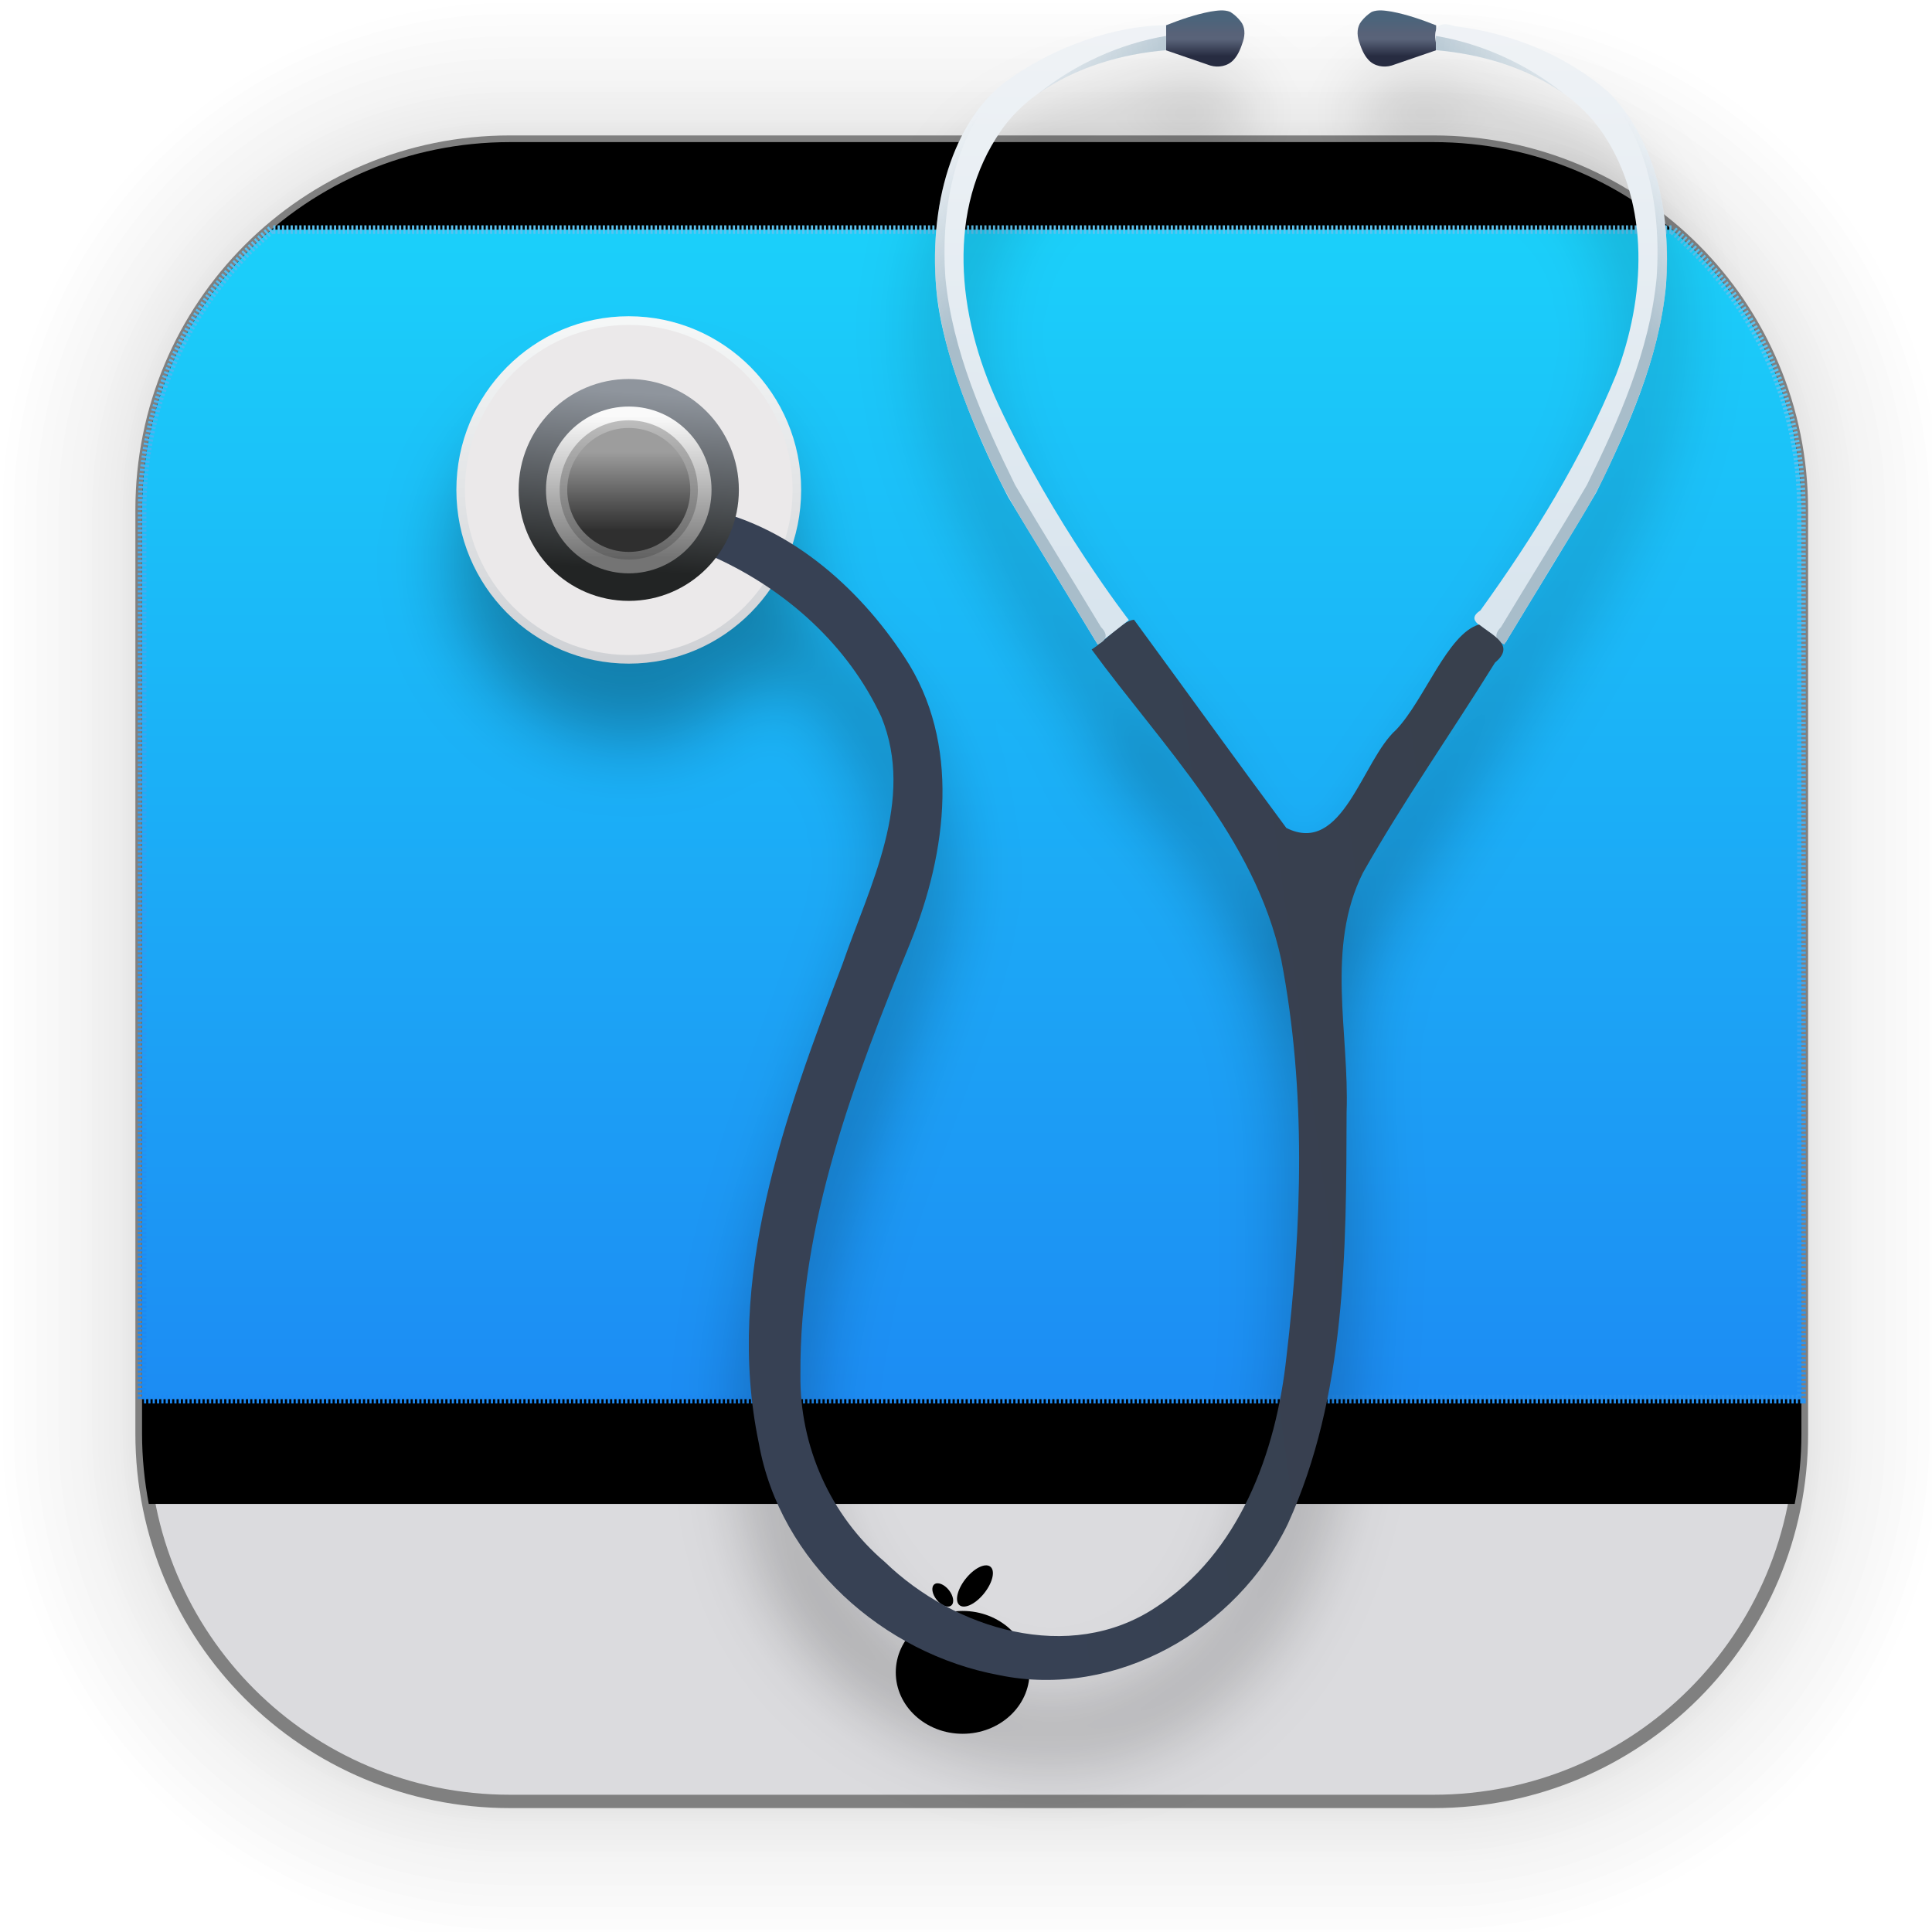
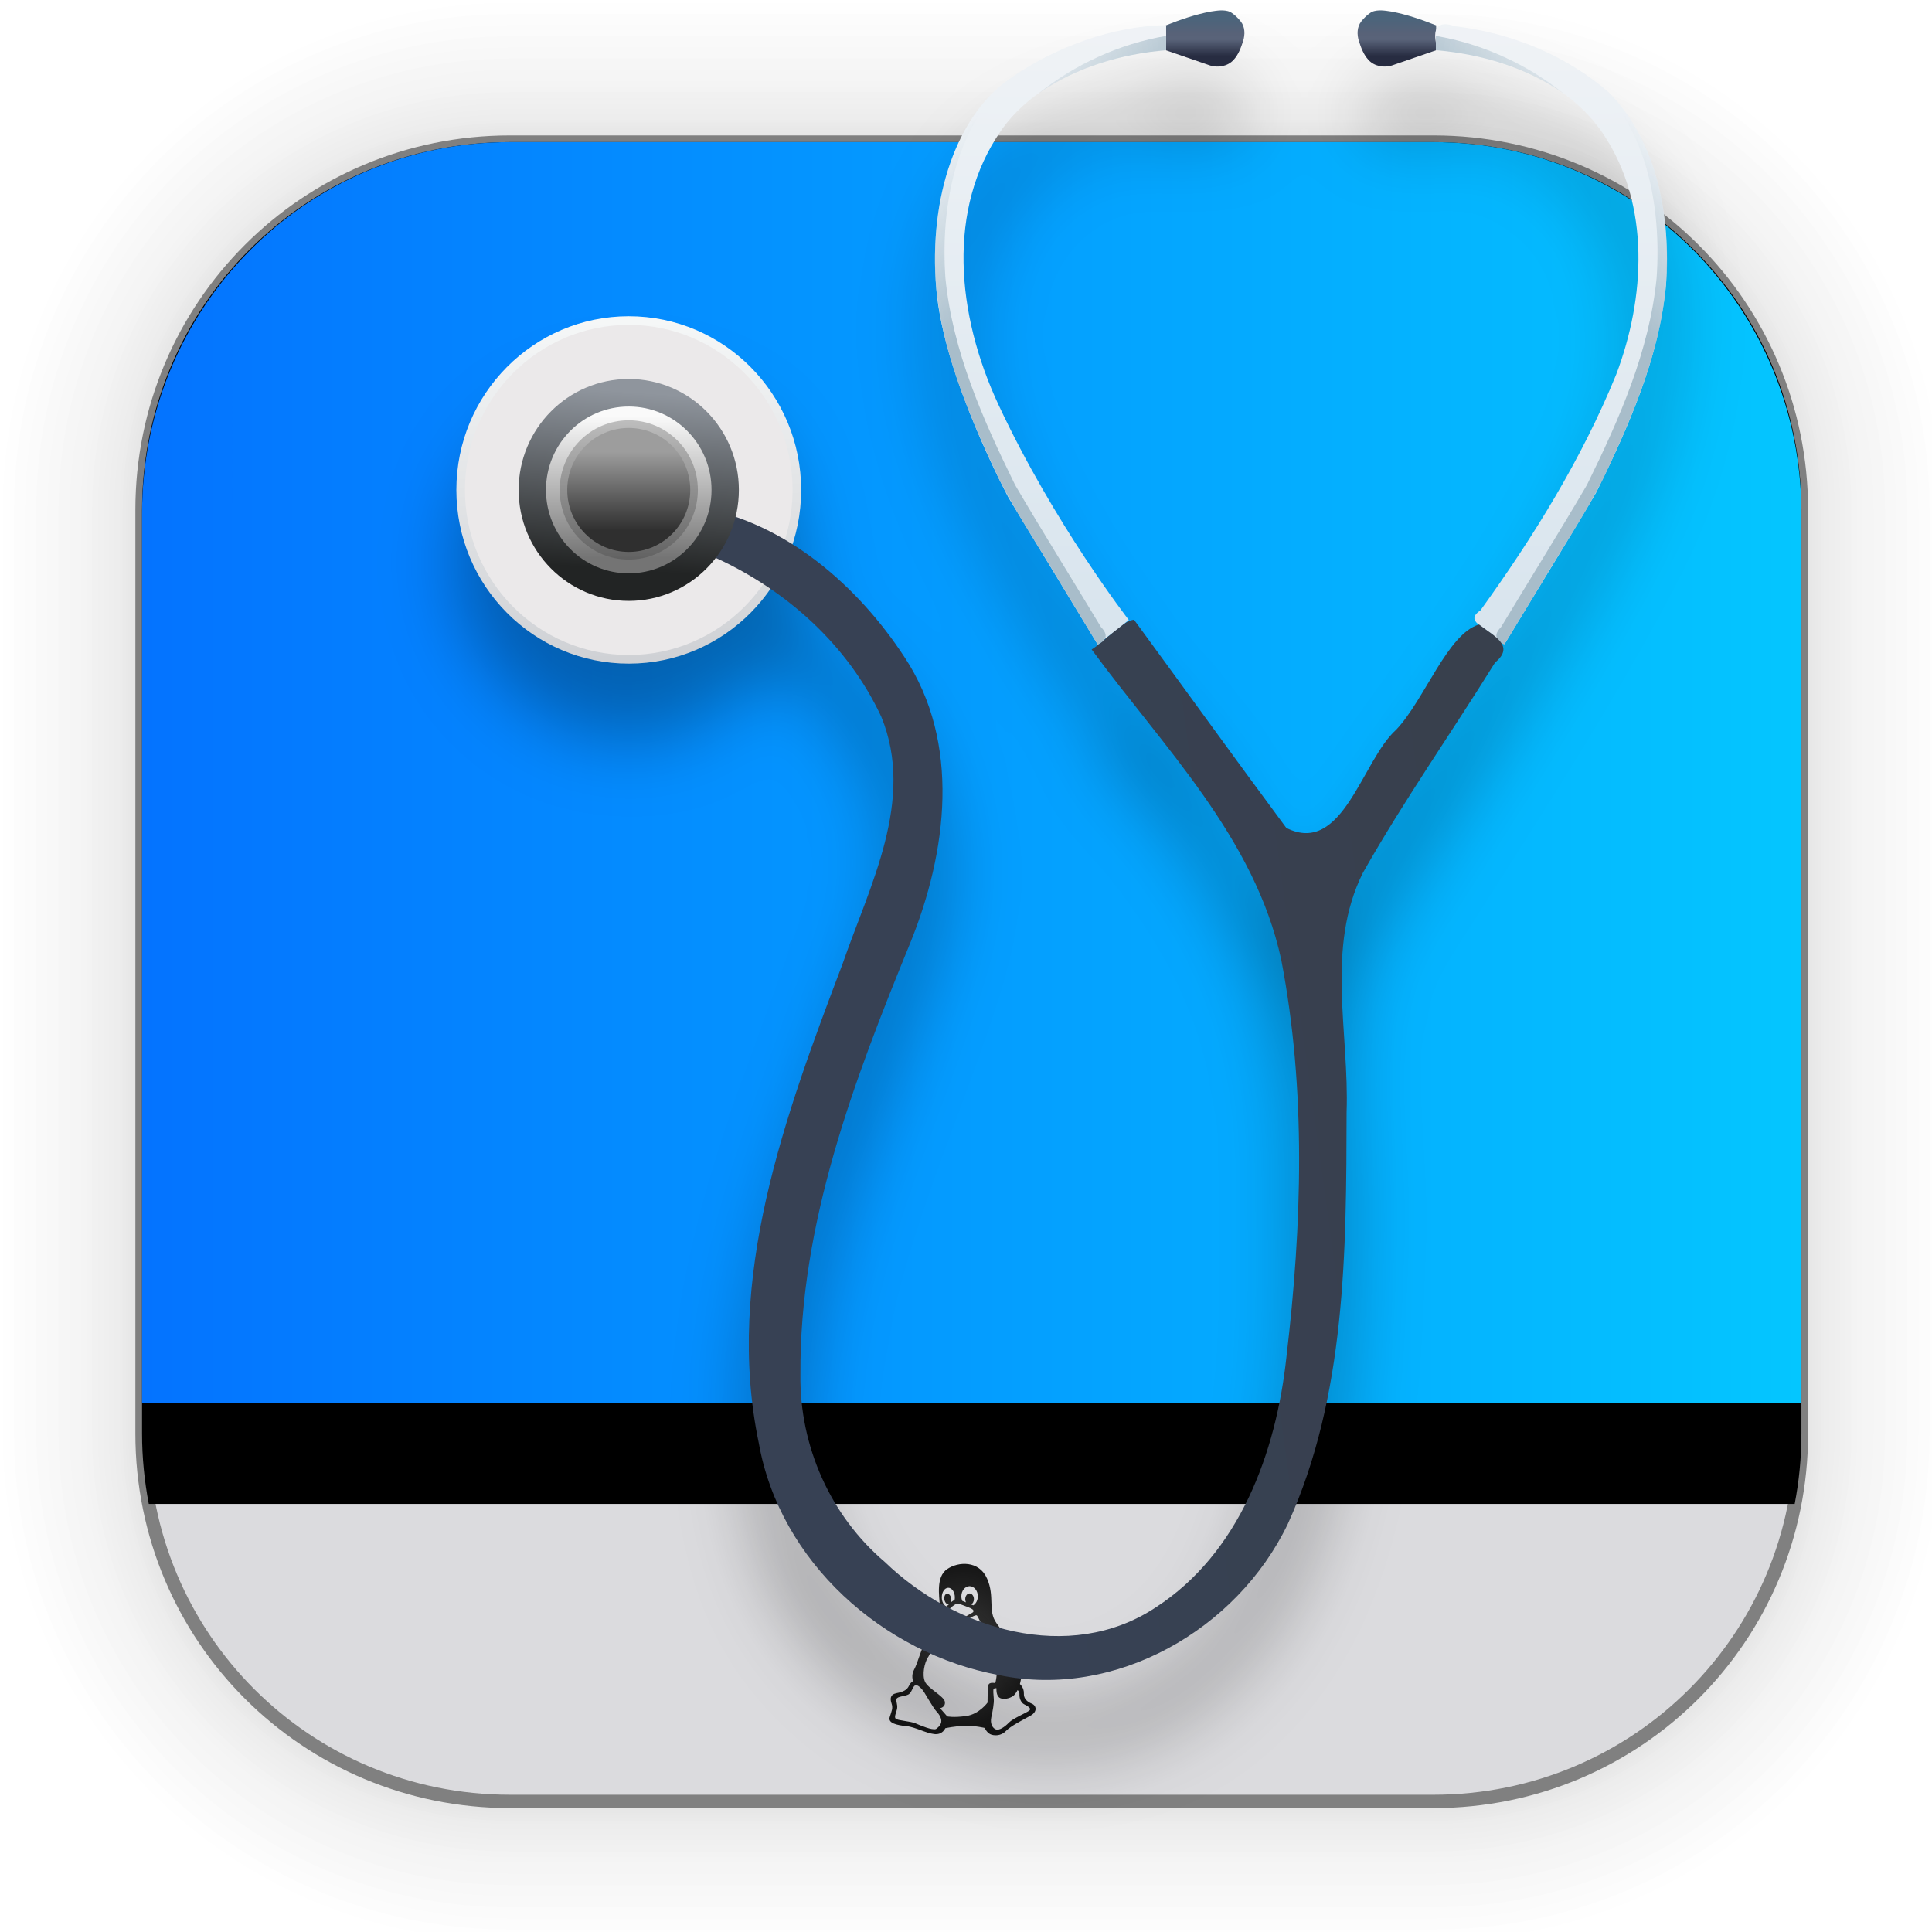
<svg xmlns="http://www.w3.org/2000/svg" xmlns:xlink="http://www.w3.org/1999/xlink" width="128" height="128" viewBox="0 0 33.867 33.867" version="1.1" id="svg1582">
  <defs id="defs1576">
    <linearGradient gradientUnits="userSpaceOnUse" y2="28.952" x2="4.974" y1="6.408" x1="26.124" id="linearGradient2042" xlink:href="#linearGradient2040" gradientTransform="translate(0.09429155,-0.02758586)" />
    <linearGradient id="linearGradient2040">
      <stop id="stop2036" offset="0" style="stop-color:#000000;stop-opacity:1" />
      <stop id="stop2038" offset="1" style="stop-color:#000000;stop-opacity:1" />
-     </linearGradient>
-     <linearGradient gradientUnits="userSpaceOnUse" y2="4.313" x2="17.585" y1="25.475" x1="17.585" id="linearGradient7784" xlink:href="#linearGradient7782" gradientTransform="translate(0.09429155,-0.02758586)" />
-     <linearGradient id="linearGradient7782">
-       <stop id="stop7778" offset="0" style="stop-color:#1c89f3;stop-opacity:1" />
-       <stop id="stop7780" offset="1" style="stop-color:#1bcffa;stop-opacity:1" />
-     </linearGradient>
-     <linearGradient gradientTransform="matrix(0.2645833,0,0,0.2645833,0.09429155,-0.02758916)" gradientUnits="userSpaceOnUse" y2="21.265" x2="79.515" y1="96.282" x1="66.464" id="linearGradient7756" xlink:href="#linearGradient7754" />
-     <linearGradient id="linearGradient7754">
-       <stop id="stop7750" offset="0" style="stop-color:#1c89f3;stop-opacity:1" />
-       <stop id="stop7752" offset="1" style="stop-color:#5dc3ef;stop-opacity:1" />
    </linearGradient>
    <filter id="a-7" color-interpolation-filters="sRGB" height="1.104" width="1.142" x="-0.071" y="-0.052">
      <feGaussianBlur stdDeviation="1.895" id="feGaussianBlur2" />
    </filter>
    <linearGradient id="b-59" gradientUnits="userSpaceOnUse" x1="255.442" x2="254.912" y1="1039.988" y2="1000.743">
      <stop offset="0" stop-color="#cfd1d5" id="stop5" />
      <stop offset="1" stop-color="#f5f7f7" id="stop7-621" />
    </linearGradient>
    <linearGradient id="c-7" gradientUnits="userSpaceOnUse" x1="257.033" x2="258.448" y1="1035.392" y2="1004.809">
      <stop offset="0" stop-color="#ebe9ea" id="stop10-8" />
      <stop offset="1" stop-color="#ebe9ea" id="stop12-5" />
    </linearGradient>
    <linearGradient id="d-7" gradientTransform="matrix(-1,0,0,1,621.8964,0)" gradientUnits="userSpaceOnUse" x1="324.688" x2="324.688" xlink:href="#e-4" y1="970.175" y2="965.8" />
    <linearGradient id="e-4">
      <stop offset="0" stop-color="#272c41" id="stop16" />
      <stop offset=".443" stop-color="#596379" id="stop18" />
      <stop offset=".6" stop-color="#586278" id="stop20-1" />
      <stop offset="1" stop-color="#4b647b" id="stop22-8" />
    </linearGradient>
    <linearGradient id="f-5" gradientTransform="matrix(-1,0,0,1,621.8964,0)" gradientUnits="userSpaceOnUse" x1="313" x2="313.5" xlink:href="#g-9" y1="1034.362" y2="964.362" />
    <linearGradient id="g-9">
      <stop offset="0" stop-color="#d9e5ee" id="stop26" />
      <stop offset="1" stop-color="#f0f3f6" id="stop28" />
    </linearGradient>
    <linearGradient id="h-7" gradientTransform="matrix(-1,0,0,1,621.8964,956.3622)" gradientUnits="userSpaceOnUse" x1="314.181" x2="302.664" xlink:href="#i-5" y1="24.923" y2="15.011" />
    <linearGradient id="i-5">
      <stop offset="0" stop-color="#a8bdca" id="stop32-3" />
      <stop offset="1" stop-color="#a8bdca" stop-opacity="0" id="stop34" />
    </linearGradient>
    <linearGradient id="j-8" gradientUnits="userSpaceOnUse" x1="352.316" x2="292.389" y1="1045.114" y2="1053.423">
      <stop offset="0" stop-color="#38404d" id="stop37-8" />
      <stop offset="1" stop-color="#374154" id="stop39" />
    </linearGradient>
    <linearGradient id="k-3" gradientUnits="userSpaceOnUse" x1="249.785" x2="251.2" y1="1029.028" y2="1008.521">
      <stop offset="0" stop-color="#222424" id="stop42-1" />
      <stop offset="1" stop-color="#8f959d" id="stop44" />
    </linearGradient>
    <linearGradient id="l-8" gradientUnits="userSpaceOnUse" x1="253.321" x2="253.321" y1="1028.144" y2="1011.704">
      <stop offset="0" stop-color="#747474" id="stop47-9" />
      <stop offset="1" stop-color="#fafafa" id="stop49" />
    </linearGradient>
    <linearGradient id="m-6" gradientUnits="userSpaceOnUse" x1="256.625" x2="256.625" y1="1024.987" y2="1015.862">
      <stop offset="0" stop-color="#2e2e2e" id="stop52-4" />
      <stop offset="1" stop-color="#9d9d9d" id="stop54" />
    </linearGradient>
    <linearGradient id="n-3" gradientUnits="userSpaceOnUse" x1="324.688" x2="324.688" xlink:href="#e-4" y1="970.175" y2="965.8" />
    <linearGradient id="o-3" gradientUnits="userSpaceOnUse" x1="313" x2="313.5" xlink:href="#g-9" y1="1034.362" y2="964.362" />
    <linearGradient id="p-3" gradientUnits="userSpaceOnUse" x1="314.181" x2="302.664" xlink:href="#i-5" y1="981.285" y2="971.373" />
+     <linearGradient xlink:href="#linearGradient1474" id="linearGradient3680" x1="2.396" y1="13.573" x2="31.484" y2="13.573" gradientUnits="userSpaceOnUse" gradientTransform="translate(0.0942913,-0.0275859)" />
+     <linearGradient id="linearGradient1474">
+       <stop style="stop-color:#0473ff;stop-opacity:1" offset="0" id="stop1470" />
+       <stop style="stop-color:#04c6ff;stop-opacity:1" offset="1" id="stop1472" />
+     </linearGradient>
+     <radialGradient xlink:href="#linearGradient11547" id="radialGradient11549" cx="17.061" cy="28.74" fx="17.061" fy="28.74" r="1.58" gradientTransform="matrix(0.8097941,0,0,0.9508626,3.057977,1.58904)" gradientUnits="userSpaceOnUse" />
+     <linearGradient id="linearGradient11547">
+       <stop style="stop-color:#3c3c3c;stop-opacity:1" offset="0" id="stop11543" />
+       <stop style="stop-color:#141414;stop-opacity:0.996" offset="1" id="stop11545" />
+     </linearGradient>
  </defs>
  <g id="layer1">
    <g style="opacity:0.295" transform="matrix(0.9757321,0,0,0.9757321,-65.65409,-37.23068)" id="g1702">
      <rect ry="6.61" rx="6.61" y="40.71" x="69.84" height="29.811" width="29.811" id="rect1634" style="fill:none;fill-opacity:1;stroke:#000000;stroke-width:0.1;stroke-linecap:round;stroke-linejoin:round;stroke-miterlimit:4;stroke-dasharray:none;stroke-opacity:0.02" />
      <rect style="fill:none;fill-opacity:1;stroke:#000000;stroke-width:0.2;stroke-linecap:round;stroke-linejoin:round;stroke-miterlimit:4;stroke-dasharray:none;stroke-opacity:0.02" id="rect1638" width="29.811" height="29.811" x="69.84" y="40.71" rx="6.61" ry="6.61" />
      <rect ry="6.61" rx="6.61" y="40.71" x="69.84" height="29.811" width="29.811" id="rect1640" style="fill:none;fill-opacity:1;stroke:#000000;stroke-width:0.3;stroke-linecap:round;stroke-linejoin:round;stroke-miterlimit:4;stroke-dasharray:none;stroke-opacity:0.02" />
      <rect style="fill:none;fill-opacity:1;stroke:#000000;stroke-width:0.4;stroke-linecap:round;stroke-linejoin:round;stroke-miterlimit:4;stroke-dasharray:none;stroke-opacity:0.02" id="rect1642" width="29.811" height="29.811" x="69.84" y="40.71" rx="6.61" ry="6.61" />
      <rect ry="6.61" rx="6.61" y="40.71" x="69.84" height="29.811" width="29.811" id="rect1644" style="fill:none;fill-opacity:1;stroke:#000000;stroke-width:0.5;stroke-linecap:round;stroke-linejoin:round;stroke-miterlimit:4;stroke-dasharray:none;stroke-opacity:0.02" />
      <rect style="fill:none;fill-opacity:1;stroke:#000000;stroke-width:0.6;stroke-linecap:round;stroke-linejoin:round;stroke-miterlimit:4;stroke-dasharray:none;stroke-opacity:0.02" id="rect1646" width="29.811" height="29.811" x="69.84" y="40.71" rx="6.61" ry="6.61" />
      <rect ry="6.61" rx="6.61" y="40.71" x="69.84" height="29.811" width="29.811" id="rect1648" style="fill:none;fill-opacity:1;stroke:#000000;stroke-width:0.7;stroke-linecap:round;stroke-linejoin:round;stroke-miterlimit:4;stroke-dasharray:none;stroke-opacity:0.02" />
      <rect style="fill:none;fill-opacity:1;stroke:#000000;stroke-width:0.8;stroke-linecap:round;stroke-linejoin:round;stroke-miterlimit:4;stroke-dasharray:none;stroke-opacity:0.02" id="rect1650" width="29.811" height="29.811" x="69.84" y="40.71" rx="6.61" ry="6.61" />
      <rect ry="6.61" rx="6.61" y="40.71" x="69.84" height="29.811" width="29.811" id="rect1652" style="fill:none;fill-opacity:1;stroke:#000000;stroke-width:1;stroke-linecap:round;stroke-linejoin:round;stroke-miterlimit:4;stroke-dasharray:none;stroke-opacity:0.02" />
      <rect style="fill:none;fill-opacity:1;stroke:#000000;stroke-width:1.2;stroke-linecap:round;stroke-linejoin:round;stroke-miterlimit:4;stroke-dasharray:none;stroke-opacity:0.02" id="rect1654" width="29.811" height="29.811" x="69.84" y="40.71" rx="6.61" ry="6.61" />
      <rect ry="6.61" rx="6.61" y="40.71" x="69.84" height="29.811" width="29.811" id="rect1656" style="fill:none;fill-opacity:1;stroke:#000000;stroke-width:1.4;stroke-linecap:round;stroke-linejoin:round;stroke-miterlimit:4;stroke-dasharray:none;stroke-opacity:0.02" />
      <rect style="fill:none;fill-opacity:1;stroke:#000000;stroke-width:1.6;stroke-linecap:round;stroke-linejoin:round;stroke-miterlimit:4;stroke-dasharray:none;stroke-opacity:0.02" id="rect1658" width="29.811" height="29.811" x="69.84" y="40.71" rx="6.61" ry="6.61" />
      <rect ry="6.61" rx="6.61" y="40.71" x="69.84" height="29.811" width="29.811" id="rect1660" style="fill:none;fill-opacity:1;stroke:#000000;stroke-width:1.8;stroke-linecap:round;stroke-linejoin:round;stroke-miterlimit:4;stroke-dasharray:none;stroke-opacity:0.02" />
      <rect style="fill:none;fill-opacity:1;stroke:#000000;stroke-width:2;stroke-linecap:round;stroke-linejoin:round;stroke-miterlimit:4;stroke-dasharray:none;stroke-opacity:0.02" id="rect1662" width="29.811" height="29.811" x="69.84" y="40.71" rx="6.61" ry="6.61" />
      <rect ry="6.61" rx="6.61" y="40.71" x="69.84" height="29.811" width="29.811" id="rect1664" style="fill:none;fill-opacity:1;stroke:#000000;stroke-width:2.2;stroke-linecap:round;stroke-linejoin:round;stroke-miterlimit:4;stroke-dasharray:none;stroke-opacity:0.02" />
      <rect style="fill:none;fill-opacity:1;stroke:#000000;stroke-width:2.6;stroke-linecap:round;stroke-linejoin:round;stroke-miterlimit:4;stroke-dasharray:none;stroke-opacity:0.02" id="rect1666" width="29.811" height="29.811" x="69.84" y="40.71" rx="6.61" ry="6.61" />
      <rect ry="6.61" rx="6.61" y="40.71" x="69.84" height="29.811" width="29.811" id="rect1668" style="fill:none;fill-opacity:1;stroke:#000000;stroke-width:3;stroke-linecap:round;stroke-linejoin:round;stroke-miterlimit:4;stroke-dasharray:none;stroke-opacity:0.02" />
      <rect style="fill:none;fill-opacity:1;stroke:#000000;stroke-width:3.4;stroke-linecap:round;stroke-linejoin:round;stroke-miterlimit:4;stroke-dasharray:none;stroke-opacity:0.02" id="rect1670" width="29.811" height="29.811" x="69.84" y="40.71" rx="6.61" ry="6.61" />
      <rect ry="6.61" rx="6.61" y="40.71" x="69.84" height="29.811" width="29.811" id="rect1672" style="fill:none;fill-opacity:1;stroke:#000000;stroke-width:3.8;stroke-linecap:round;stroke-linejoin:round;stroke-miterlimit:4;stroke-dasharray:none;stroke-opacity:0.02" />
      <rect style="fill:none;fill-opacity:1;stroke:#000000;stroke-width:4.2;stroke-linecap:round;stroke-linejoin:round;stroke-miterlimit:4;stroke-dasharray:none;stroke-opacity:0.02" id="rect1674" width="29.811" height="29.811" x="69.84" y="40.71" rx="6.61" ry="6.61" />
      <rect ry="6.61" rx="6.61" y="40.71" x="69.84" height="29.811" width="29.811" id="rect1676" style="fill:none;fill-opacity:1;stroke:#000000;stroke-width:4.6;stroke-linecap:round;stroke-linejoin:round;stroke-miterlimit:4;stroke-dasharray:none;stroke-opacity:0.02" />
      <rect style="fill:none;fill-opacity:1;stroke:#000000;stroke-width:5;stroke-linecap:round;stroke-linejoin:round;stroke-miterlimit:4;stroke-dasharray:none;stroke-opacity:0.02" id="rect1678" width="29.811" height="29.811" x="69.84" y="40.71" rx="6.61" ry="6.61" />
    </g>
    <rect ry="6.449" rx="6.449" y="2.491" x="2.491" height="29.087" width="29.087" id="rect849" style="fill:url(#linearGradient2042);fill-opacity:1;stroke-width:2.688;stroke-linecap:round;stroke-linejoin:round;stroke-miterlimit:4;stroke-dasharray:none" />
    <path id="rect901" style="fill:#dbdbde;fill-opacity:1;stroke:#808080;stroke-width:0.234;stroke-miterlimit:4;stroke-dasharray:none;stroke-opacity:1" d="m 8.94,2.491 c -3.573,0 -6.45,2.876 -6.45,6.449 V 25.129 c 0,3.573 2.877,6.449 6.45,6.449 H 25.128 c 3.573,0 6.45,-2.876 6.45,-6.449 V 8.94 c 0,-3.573 -2.877,-6.449 -6.45,-6.449 z" />
    <path id="rect897" style="fill:#000000;fill-opacity:1;stroke:none;stroke-width:0.102" d="m 8.94,2.491 c -3.573,0 -6.45,2.876 -6.45,6.449 V 25.129 c 0,0.422 0.042,0.835 0.118,1.234 H 31.46 c 0.077,-0.399 0.118,-0.812 0.118,-1.234 V 8.94 c 0,-3.573 -2.877,-6.449 -6.45,-6.449 z" />
-     <path id="rect1848" style="fill:url(#linearGradient7784);fill-opacity:1;stroke:url(#linearGradient7756);stroke-width:0.151;stroke-miterlimit:4;stroke-dasharray:0.038, 0.038;stroke-dashoffset:0;stroke-opacity:1" d="M 4.757,4.026 C 3.369,5.207 2.491,6.967 2.491,8.94 V 24.526 H 31.578 V 8.94 c 0,-1.974 -0.879,-3.733 -2.267,-4.914 z" />
-     <g style="fill:#000000;fill-opacity:1" transform="matrix(2.732608,0,0,2.732608,-25.99991,-756.7737)" id="g998">
-       <ellipse style="opacity:1;fill:#000000;fill-opacity:1;stroke:none;stroke-width:0.063;stroke-linecap:round;stroke-linejoin:round;stroke-miterlimit:4;stroke-dasharray:none;stroke-dashoffset:0;stroke-opacity:1" id="path973" cx="15.69" cy="287.67" rx="0.429" ry="0.394" />
-       <g style="fill:#000000;fill-opacity:1" id="g992" transform="translate(-0.00540611)">
-         <ellipse transform="matrix(0.6253985,0.7803055,-0.7781905,0.6280283,0,0)" ry="0.05" rx="0.087" cy="167.451" cx="233.254" id="ellipse978" style="opacity:1;fill:#000000;fill-opacity:1;stroke:none;stroke-width:0.003;stroke-linecap:round;stroke-linejoin:round;stroke-miterlimit:4;stroke-dasharray:none;stroke-dashoffset:0;stroke-opacity:1" />
-         <ellipse style="opacity:1;fill:#000000;fill-opacity:1;stroke:none;stroke-width:0.092;stroke-linecap:round;stroke-linejoin:round;stroke-miterlimit:4;stroke-dasharray:none;stroke-dashoffset:0;stroke-opacity:1" id="ellipse980" cx="-185.768" cy="199.88" rx="0.158" ry="0.076" transform="matrix(0.6501398,-0.7598146,0.6831579,0.7302707,0,0)" />
-       </g>
-     </g>
-     <g transform="matrix(0.3315963,0,0,0.3341114,2.694355,-319.3486)" id="g167">
+     <path id="path1424" style="fill:url(#linearGradient3680);fill-opacity:1;stroke:none;stroke-width:0.103" d="m 8.94,2.491 c -3.573,0 -6.45,2.904 -6.45,6.512 V 24.6 H 31.578 V 9.003 c 0,-3.608 -2.877,-6.512 -6.45,-6.512 z" />
+     <path d="m 15.888,30.257 c 0.159,0.019 0.337,0.122 0.486,0.14 0.15,0.019 0.196,-0.102 0.196,-0.102 0,0 0.169,-0.038 0.346,-0.042 0.177,-0.005 0.345,0.037 0.345,0.037 0,0 0.033,0.075 0.093,0.107 0.061,0.033 0.192,0.038 0.276,-0.051 0.084,-0.089 0.308,-0.201 0.434,-0.271 0.127,-0.07 0.103,-0.177 0.024,-0.21 -0.08,-0.033 -0.145,-0.084 -0.14,-0.182 0.004,-0.098 -0.07,-0.163 -0.07,-0.163 0,0 0.065,-0.215 0.004,-0.393 -0.061,-0.177 -0.261,-0.462 -0.416,-0.677 -0.154,-0.215 -0.023,-0.463 -0.164,-0.78 -0.14,-0.318 -0.504,-0.299 -0.701,-0.163 -0.196,0.135 -0.136,0.471 -0.127,0.631 0.009,0.159 0.004,0.272 -0.014,0.313 -0.018,0.041 -0.145,0.192 -0.229,0.318 -0.084,0.127 -0.145,0.388 -0.206,0.496 -0.06,0.107 -0.018,0.205 -0.018,0.205 0,0 -0.042,0.015 -0.075,0.085 -0.033,0.069 -0.098,0.103 -0.215,0.125 -0.116,0.024 -0.116,0.099 -0.088,0.183 0.028,0.084 0,0.131 -0.033,0.238 -0.033,0.107 0.13,0.14 0.29,0.158 z m 1.648,-0.489 c 0.083,0.036 0.203,-0.014 0.239,-0.051 0.036,-0.036 0.062,-0.09 0.062,-0.09 0,0 0.036,0.018 0.033,0.076 -0.004,0.058 0.025,0.142 0.08,0.171 0.055,0.029 0.138,0.069 0.095,0.109 -0.044,0.04 -0.287,0.138 -0.36,0.214 -0.072,0.076 -0.167,0.138 -0.224,0.12 -0.058,-0.018 -0.109,-0.098 -0.084,-0.214 0.026,-0.116 0.048,-0.243 0.044,-0.316 -0.004,-0.073 -0.018,-0.171 0,-0.185 0.018,-0.014 0.047,-0.007 0.047,-0.007 0,0 -0.015,0.138 0.069,0.174 z m -0.54,-1.963 c 0.08,0 0.145,0.08 0.145,0.177 0,0.069 -0.033,0.13 -0.08,0.159 -0.012,-0.005 -0.025,-0.011 -0.038,-0.016 0.029,-0.014 0.049,-0.051 0.049,-0.093 0,-0.055 -0.034,-0.1 -0.076,-0.1 -0.041,0 -0.076,0.045 -0.076,0.1 0,0.02 0.005,0.04 0.013,0.056 -0.025,-0.011 -0.048,-0.019 -0.066,-0.026 -0.009,-0.024 -0.015,-0.051 -0.015,-0.08 9e-6,-0.098 0.065,-0.177 0.145,-0.177 z m -0.199,0.306 c 0.039,0.007 0.148,0.054 0.188,0.068 0.04,0.014 0.085,0.039 0.08,0.065 -0.005,0.026 -0.026,0.026 -0.08,0.06 -0.054,0.033 -0.172,0.105 -0.209,0.11 -0.038,0.005 -0.059,-0.016 -0.099,-0.042 -0.04,-0.026 -0.115,-0.088 -0.096,-0.12 0,0 0.059,-0.045 0.085,-0.068 0.026,-0.024 0.092,-0.08 0.132,-0.073 z M 16.623,27.833 c 0.063,0 0.115,0.075 0.115,0.168 0,0.017 -0.002,0.033 -0.005,0.048 -0.016,0.005 -0.031,0.013 -0.047,0.026 -0.007,0.006 -0.014,0.012 -0.02,0.018 0.01,-0.019 0.014,-0.046 0.009,-0.074 -0.009,-0.05 -0.043,-0.087 -0.076,-0.082 -0.033,0.005 -0.053,0.051 -0.045,0.102 0.009,0.051 0.042,0.088 0.076,0.083 0.002,-5.37e-4 0.004,-0.001 0.006,-0.002 -0.016,0.016 -0.031,0.029 -0.047,0.041 -0.046,-0.021 -0.08,-0.085 -0.08,-0.16 9e-6,-0.093 0.051,-0.168 0.114,-0.168 z m -0.352,1.214 c 0.065,-0.103 0.107,-0.327 0.172,-0.402 0.066,-0.074 0.116,-0.233 0.093,-0.303 0,0 0.14,0.168 0.238,0.14 0.098,-0.028 0.318,-0.192 0.35,-0.164 0.033,0.028 0.313,0.644 0.341,0.841 0.028,0.196 -0.019,0.346 -0.019,0.346 0,0 -0.107,-0.028 -0.121,0.037 -0.014,0.066 -0.014,0.304 -0.014,0.304 0,0 -0.145,0.201 -0.369,0.234 -0.224,0.033 -0.337,0.008 -0.337,0.008 l -0.126,-0.144 c 0,0 0.098,-0.015 0.084,-0.113 -0.014,-0.098 -0.299,-0.233 -0.35,-0.355 -0.051,-0.122 -0.009,-0.327 0.057,-0.43 z m -0.555,0.736 c 0.011,-0.048 0.157,-0.048 0.212,-0.082 0.056,-0.034 0.067,-0.131 0.112,-0.157 0.044,-0.026 0.127,0.067 0.16,0.12 0.033,0.051 0.16,0.276 0.212,0.332 0.053,0.056 0.101,0.131 0.086,0.198 -0.014,0.067 -0.093,0.116 -0.093,0.116 -0.071,0.022 -0.268,-0.063 -0.358,-0.101 -0.09,-0.038 -0.318,-0.049 -0.347,-0.082 -0.03,-0.034 0.014,-0.108 0.026,-0.179 0.011,-0.072 -0.023,-0.116 -0.011,-0.164 z" id="path2-3" style="fill:url(#radialGradient11549);fill-opacity:1;stroke-width:0.01" />
+     <g transform="matrix(0.3315963,0,0,0.3341114,2.694355,-319.3486)" id="g167" style="display:inline">
      <path d="m 56.662,960.259 c -4.985,1.038 -11.291,1.436 -13.921,6.569 -3.479,6.977 -0.052,14.875 3.667,20.994 1.141,1.654 4.11,8.32 4.671,3.654 -3.317,-4.391 -6.375,-9.207 -7.822,-14.594 -1.528,-5.263 0.577,-11.969 6.218,-13.706 1.911,-2.003 10.971,2.064 7.187,-2.917 z m -5.111,31.971 c -3.984,2.256 2.264,5.743 3.33,8.282 3.827,4.904 5.813,11.079 5.547,17.295 0.154,7.616 0.308,15.91 -3.76,22.645 -2.824,4.301 -8.714,6.569 -13.484,4.138 -6.038,-2.359 -10.097,-8.97 -8.928,-15.442 0.494,-8.819 4.974,-16.658 7.265,-25.012 0.955,-5.502 -1.406,-11.716 -6.321,-14.565 -2.176,-3.958 -0.264,-10.116 -5.634,-12.185 -5.464,-3.148 -13.381,0.897 -13.59,7.338 -0.563,6 5.799,11.293 11.604,9.559 2.772,-0.941 5.948,-5.745 8.135,-1.065 3.362,3.211 4.39,8.363 2.312,12.549 -3.246,9.502 -8.206,19.328 -6.039,29.643 1.607,10.542 16.282,16.54 24.294,8.963 6.475,-5.875 6.484,-15.327 6.827,-23.414 0.229,-5.768 -1.621,-12.107 1.841,-17.265 4.382,-6.828 8.929,-13.605 12.625,-20.832 2.631,-5.651 4.023,-13.373 -0.709,-18.332 -3.451,-2.63 -9.001,-4.81 -12.82,-3.549 -0.454,4.306 6.075,-0.335 8.406,2.5 5.84,2.164 7.126,9.49 5.246,14.795 -3.366,9.194 -10.221,16.482 -15.431,24.625 -4.179,1.31 -5.825,-5.864 -8.699,-8.316 -0.657,-0.599 -1.297,-2.321 -2.015,-2.355 z" filter="url(#a)" opacity="0.3" id="path133" style="filter:url(#a-7)" />
      <g transform="matrix(0.4542084,0,0,0.4542084,-91.75382,518.1017)" id="g165">
        <circle style="fill:url(#b-59)" cx="257.298" cy="1020.277" fill="url(#b)" r="20.064" id="circle135" />
        <circle style="fill:url(#c-7)" cx="257.298" cy="1020.277" fill="url(#c)" r="19.064" id="circle137" />
        <g fill-rule="evenodd" transform="translate(49.18247,-6.5e-4)" id="g145">
          <path style="fill:url(#d-7)" d="m 302.084,966.612 v 2.875 c -1.722,0.587 -3.442,1.179 -5.165,1.763 -0.93,0.279 -2.03,0.088 -2.705,-0.643 -0.57,-0.603 -0.866,-1.404 -1.119,-2.18 -0.238,-0.747 -0.234,-1.63 0.276,-2.268 0.338,-0.43 0.752,-0.812 1.216,-1.1 0.734,-0.296 1.552,-0.149 2.309,-0.036 1.781,0.334 3.505,0.928 5.188,1.589 z" fill="url(#d)" id="path139" />
          <path style="fill:url(#f-5)" d="m 302.052,969.482 c 7.348,0.645 15.246,3.372 19.528,9.745 5.455,8.165 4.841,18.887 1.457,27.727 -4,9.737 -9.629,18.74 -15.799,27.238 -1.693,1.108 0.103,1.753 0.969,2.527 0.704,0.263 1.678,2.012 2.131,0.891 3.451,-5.695 7.004,-11.332 10.39,-17.064 3.743,-7.549 7.287,-15.468 8.114,-23.942 0.551,-7.823 -0.943,-16.51 -6.678,-22.267 -4.97,-4.286 -11.368,-6.854 -17.861,-7.62 -1.926,-0.671 -2.582,0.138 -2.25,1.879 -5.7e-4,0.295 -0.001,0.59 -0.002,0.886 z" fill="url(#f)" id="path141" />
          <path style="fill:url(#h-7)" d="m 302.055,967.831 c 5.408,0.907 10.591,3.262 14.887,6.668 -4.36,-3.031 -9.634,-4.577 -14.889,-5.018 6.5e-4,-0.55 10e-4,-1.1 0.002,-1.65 z m 18.266,5.002 c 5.915,4.225 8.203,11.831 8.586,18.788 0.605,9.606 -3.287,18.717 -7.315,27.213 -2.184,4.327 -4.956,8.326 -7.414,12.5 -1.387,2.266 -2.774,4.532 -4.161,6.798 -1.069,-0.498 -1.227,-1.162 -0.381,-2.009 3.32,-5.481 6.743,-10.904 9.998,-16.422 3.74,-7.542 7.28,-15.452 8.112,-23.918 0.561,-8.1 -1.049,-17.33 -7.427,-22.951 z" fill="url(#h)" id="path143" />
        </g>
        <path style="fill:url(#j-8)" d="m 311.171,1038.706 c 1.621,-0.995 3.413,-3.238 4.927,-3.443 5.919,8.011 11.773,16.087 17.733,24.056 6.597,3.28 8.814,-7.842 12.79,-11.348 3.302,-3.456 5.967,-11.083 9.639,-12.15 1.627,1.294 4.282,2.414 1.862,4.397 -5.078,8.12 -10.637,15.964 -15.375,24.28 -4.364,8.68 -1.573,18.446 -1.902,27.672 -0.036,15.981 -0.049,32.748 -6.843,47.55 -5.927,12.231 -20.044,20.259 -33.604,17.458 -13.468,-2.472 -25.516,-13.058 -27.967,-26.812 -3.988,-18.986 3.063,-37.849 9.748,-55.331 3.141,-9.028 8.491,-18.924 4.513,-28.553 -3.875,-8.26 -10.991,-14.584 -19.228,-18.34 -3.354,-0.714 -8.717,-6.878 -1.821,-5.821 9.942,1.772 18.312,9.02 23.744,17.259 6.602,9.9 4.955,22.551 0.679,33.01 -6.538,15.854 -12.911,32.447 -12.788,49.859 -0.117,8.27 3.495,16.323 9.829,21.664 8.104,7.785 21.478,11.842 31.504,5.255 9.749,-6.251 14.034,-17.878 15.231,-28.929 1.81,-15.197 2.33,-30.8 -0.601,-45.889 -3.075,-14.129 -13.773,-24.62 -22.069,-35.846 z" fill="url(#j)" fill-rule="evenodd" id="path147" />
        <circle style="fill:url(#k-3)" cx="257.298" cy="1020.277" fill="url(#k)" r="12.816" id="circle149" />
        <circle style="fill:url(#l-8)" cx="257.298" cy="1020.277" fill="url(#l)" r="9.634" id="circle151" />
        <circle cx="257.298" cy="1020.277" fill="#3a3a3a" opacity="0.3" r="8.043" id="circle153" />
        <circle style="fill:url(#m-6)" cx="257.298" cy="1020.277" fill="url(#m)" opacity="0.99" r="7.159" id="circle155" />
        <g fill-rule="evenodd" id="g163">
          <path style="fill:url(#n-3)" d="m 319.812,966.612 v 2.875 c 1.722,0.587 3.442,1.179 5.165,1.763 0.93,0.279 2.03,0.088 2.705,-0.643 0.57,-0.603 0.866,-1.404 1.119,-2.18 0.238,-0.747 0.234,-1.63 -0.276,-2.268 -0.338,-0.43 -0.752,-0.812 -1.216,-1.1 -0.734,-0.296 -1.552,-0.149 -2.309,-0.036 -1.781,0.334 -3.505,0.928 -5.188,1.589 z" fill="url(#n)" id="path157" />
          <path style="fill:url(#o-3)" d="m 319.844,969.482 c -0.477,0.004 -13.307,0.803 -19.24,9.322 -6.256,8.983 -5.228,21.111 -0.261,31.663 6.482,13.771 15.159,24.837 15.159,24.837 l -3.624,2.828 -10.386,-16.971 c 0,0 -7.513,-13.877 -8.397,-24.042 -0.961,-11.05 2.625,-20.023 8.132,-24.042 5.506,-4.019 12.787,-6.474 18.611,-6.474 z" fill="url(#o)" id="path159" />
          <path style="fill:url(#p-3)" d="m 319.842,967.831 c -5.408,0.907 -10.591,3.262 -14.887,6.668 4.36,-3.031 9.634,-4.577 14.889,-5.018 -6.5e-4,-0.55 -10e-4,-1.1 -0.002,-1.65 z m -18.266,5.002 c -5.915,4.225 -8.203,11.831 -8.586,18.788 -0.605,9.606 3.287,18.717 7.315,27.213 2.184,4.327 4.956,8.326 7.414,12.5 1.387,2.266 2.774,4.532 4.161,6.798 1.069,-0.498 1.227,-1.162 0.381,-2.009 -3.32,-5.481 -6.743,-10.904 -9.998,-16.422 -3.74,-7.542 -7.28,-15.452 -8.112,-23.918 -0.561,-8.1 1.049,-17.33 7.427,-22.951 z" fill="url(#p)" id="path161" />
        </g>
      </g>
    </g>
  </g>
</svg>
